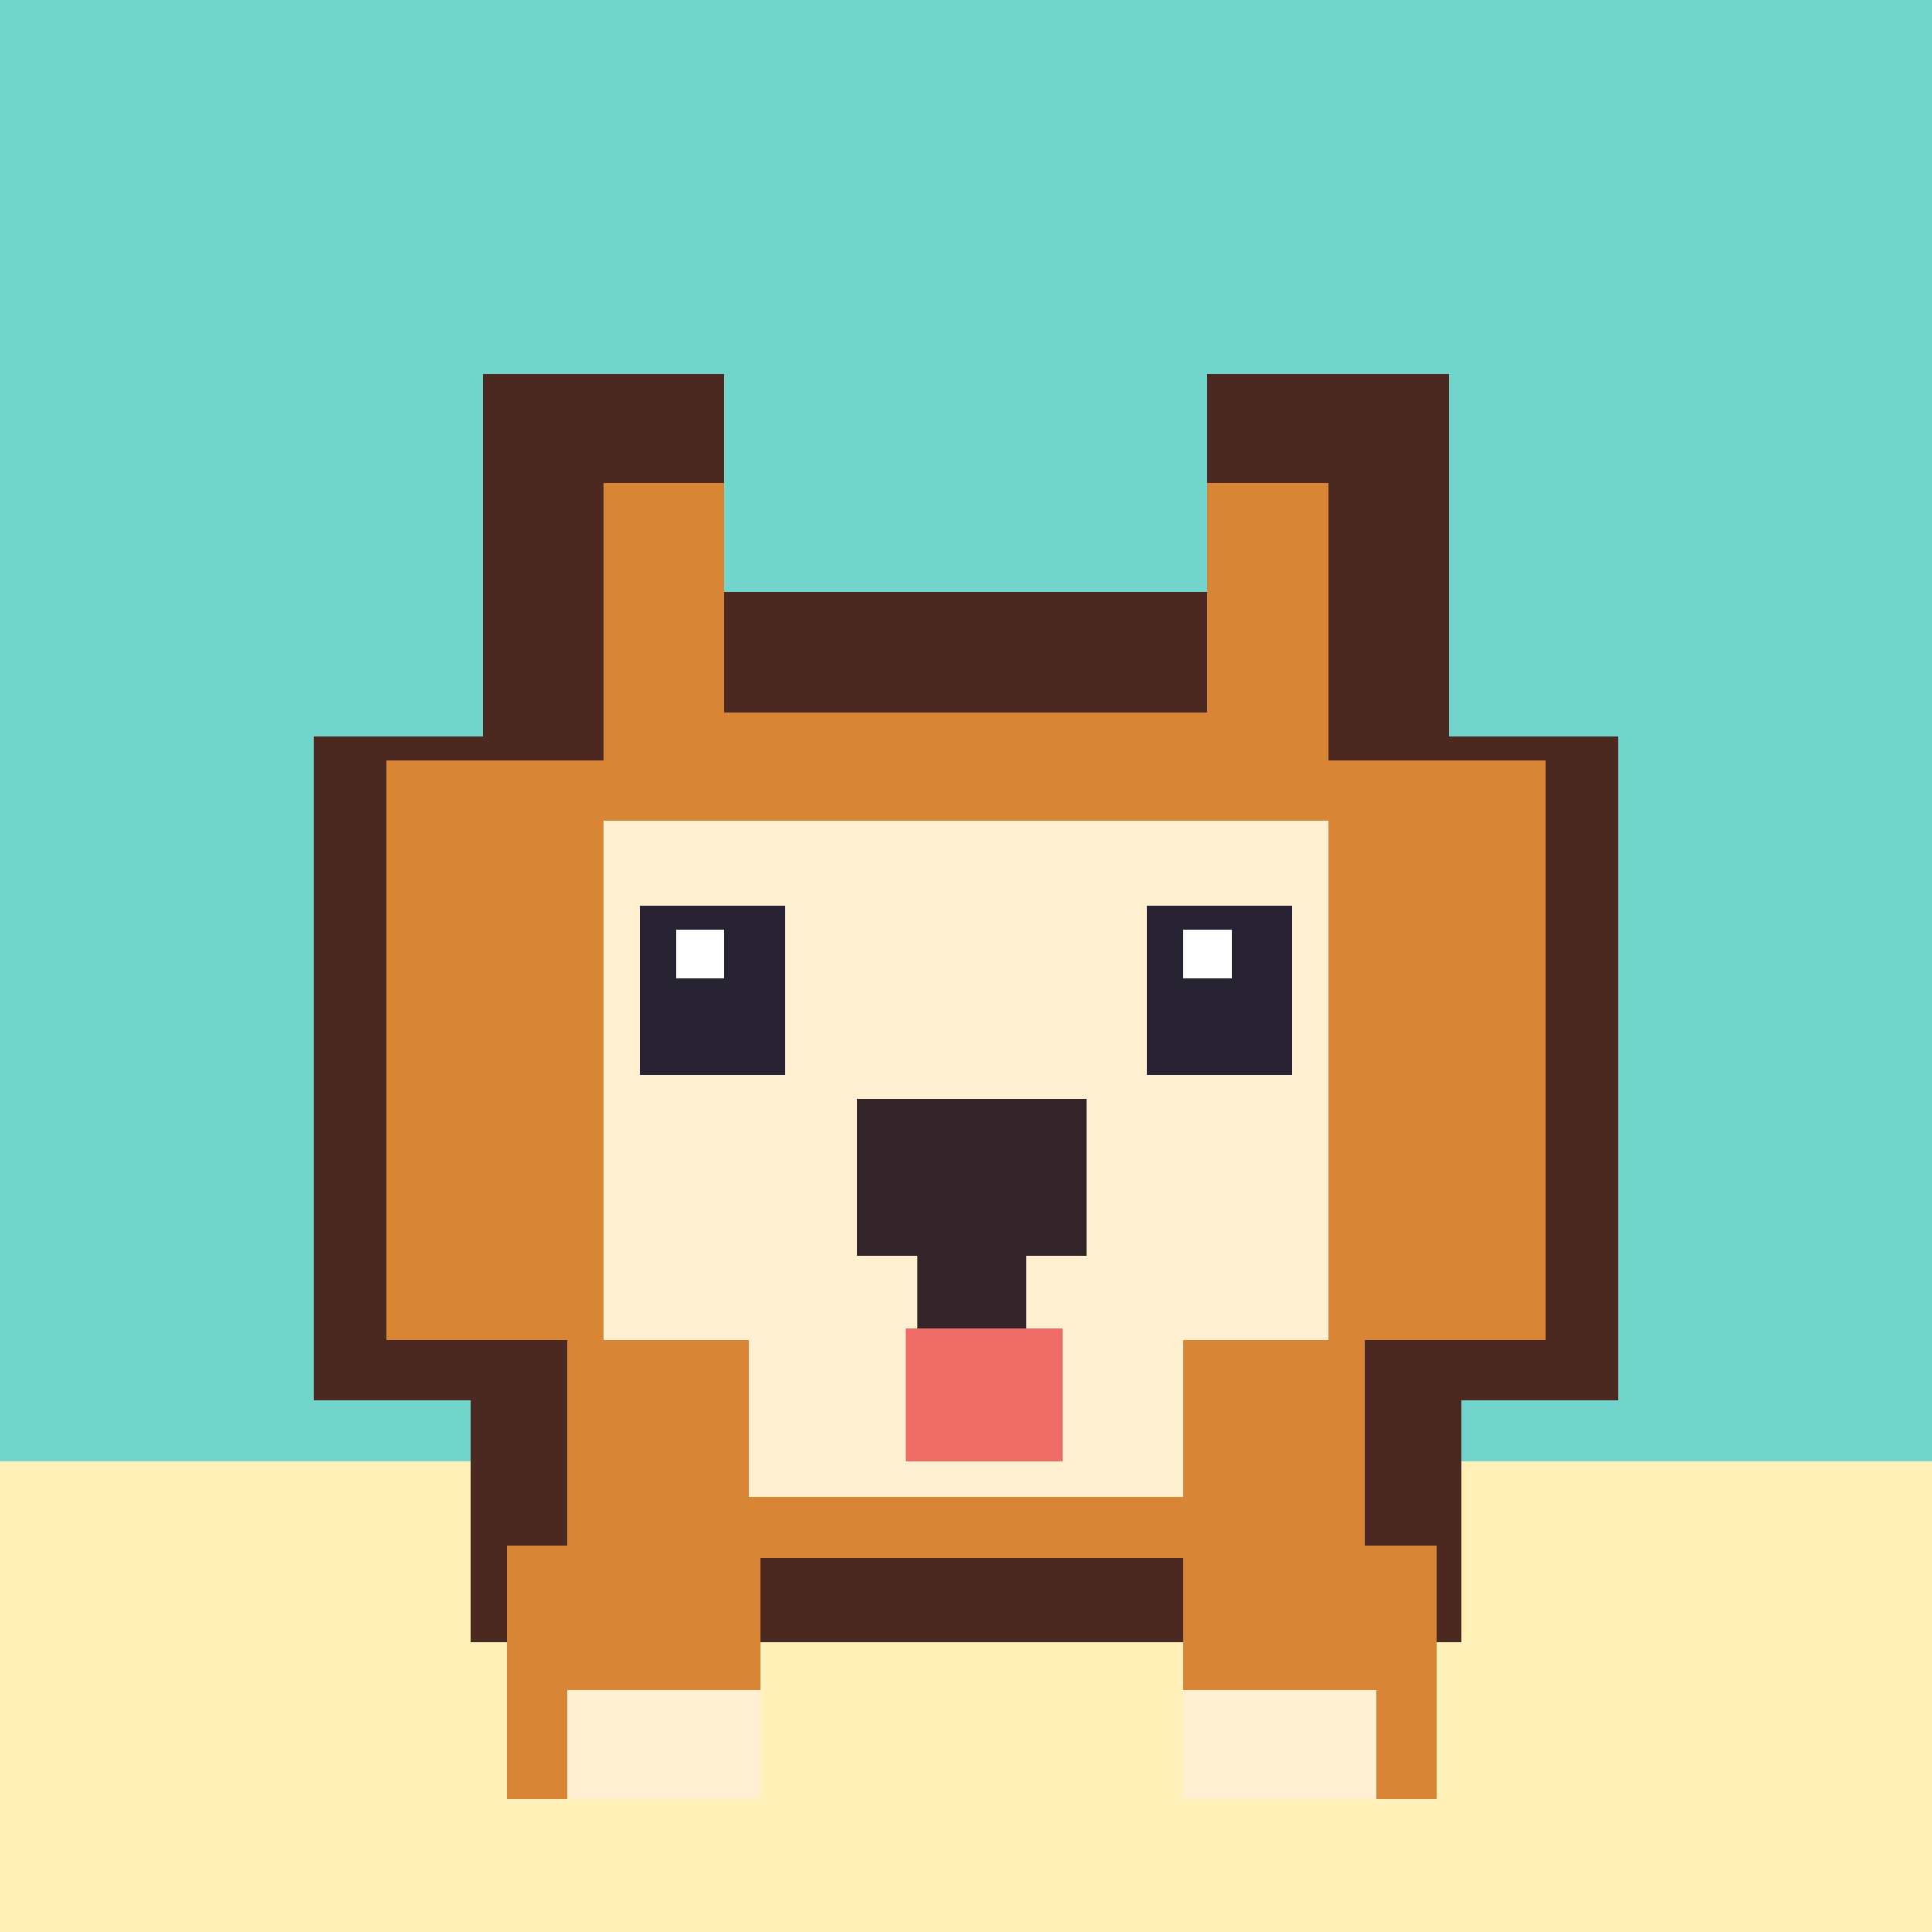
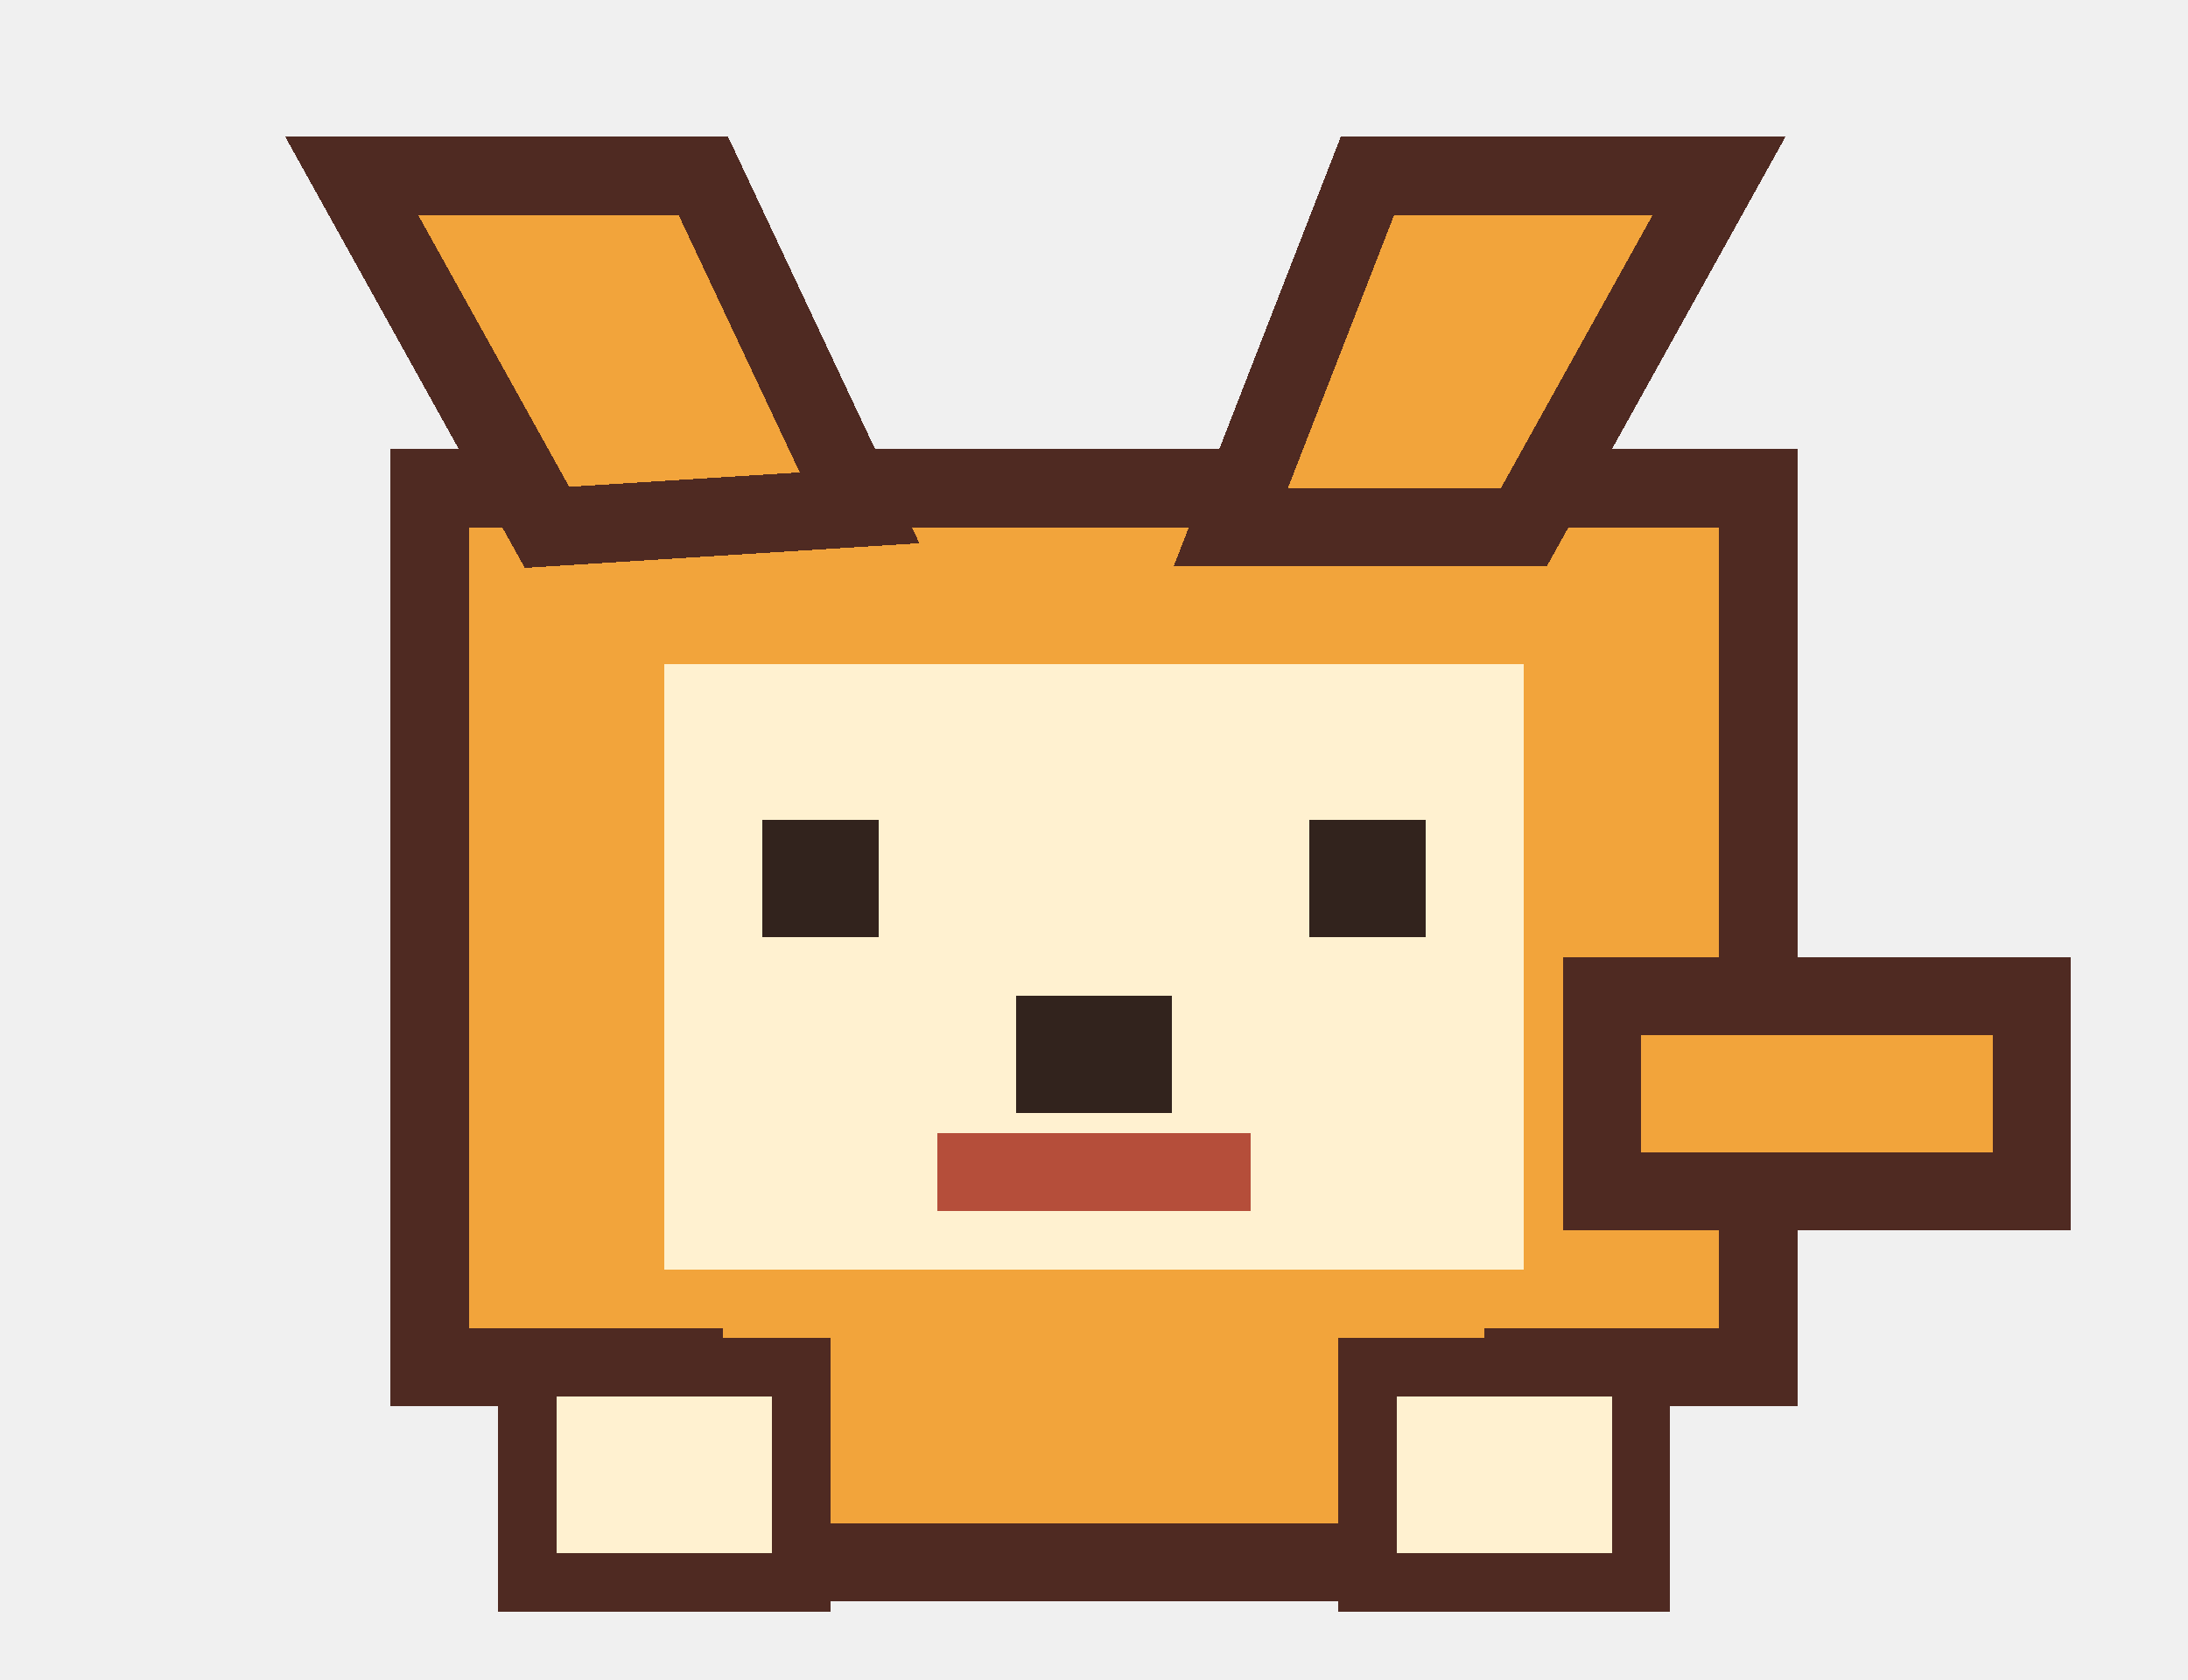
- <svg xmlns="http://www.w3.org/2000/svg" viewBox="0 0 160 160" shape-rendering="crispEdges">
-   <path fill="#72d5cb" d="M0 0h160v160H0z" />
-   <path fill="#fff1b8" d="M0 121h160v39H0z" />
-   <path fill="#4b2921" d="M26 61h14V31h20v18h40V31h20v30h14v55h-13v20H39v-20H26z" />
-   <path fill="#d98536" d="M32 63h18V40h10v19h40V40h10v23h18v48h-15v18H47v-18H32z" />
-   <path fill="#fff0d2" d="M50 68h60v43h-12v13H62v-13H50z" />
-   <path fill="#282332" d="M53 75h12v14H53zm42 0h12v14H95z" />
-   <path fill="#fff" d="M56 77h4v4h-4zm42 0h4v4h-4z" />
-   <path fill="#33242a" d="M71 91h19v13h-5v8H76v-8h-5z" />
-   <path fill="#ef6b65" d="M75 110h13v11H75z" />
-   <path fill="#d98536" d="M42 128h21v21H42zm56 0h21v21H98z" />
-   <path fill="#fff0d2" d="M47 140h16v9H47zm51 0h16v9H98z" />
+ <svg xmlns="http://www.w3.org/2000/svg" viewBox="0 0 112 86" shape-rendering="crispEdges">
+   <path fill="#F2A43B" stroke="#4F2A22" stroke-width="4" d="M22 25h68v45H78v10H35V70H22z" />
+   <path fill="#F2A43B" stroke="#4F2A22" stroke-width="4" d="M28 27 18 9h18l8 17zm50 0L88 9H70l-7 18z" />
+   <rect x="34" y="34" width="44" height="31" fill="#FFF1D0" />
+   <rect x="39" y="42" width="6" height="6" fill="#32231D" />
+   <rect x="67" y="42" width="6" height="6" fill="#32231D" />
+   <rect x="52" y="51" width="8" height="6" fill="#32231D" />
+   <rect x="48" y="58" width="16" height="4" fill="#B54E3A" />
+   <rect x="82" y="51" width="22" height="10" fill="#F2A43B" stroke="#4F2A22" stroke-width="4" />
+   <rect x="27" y="70" width="14" height="11" fill="#FFF1D0" stroke="#4F2A22" stroke-width="3" />
+   <rect x="70" y="70" width="14" height="11" fill="#FFF1D0" stroke="#4F2A22" stroke-width="3" />
</svg>
